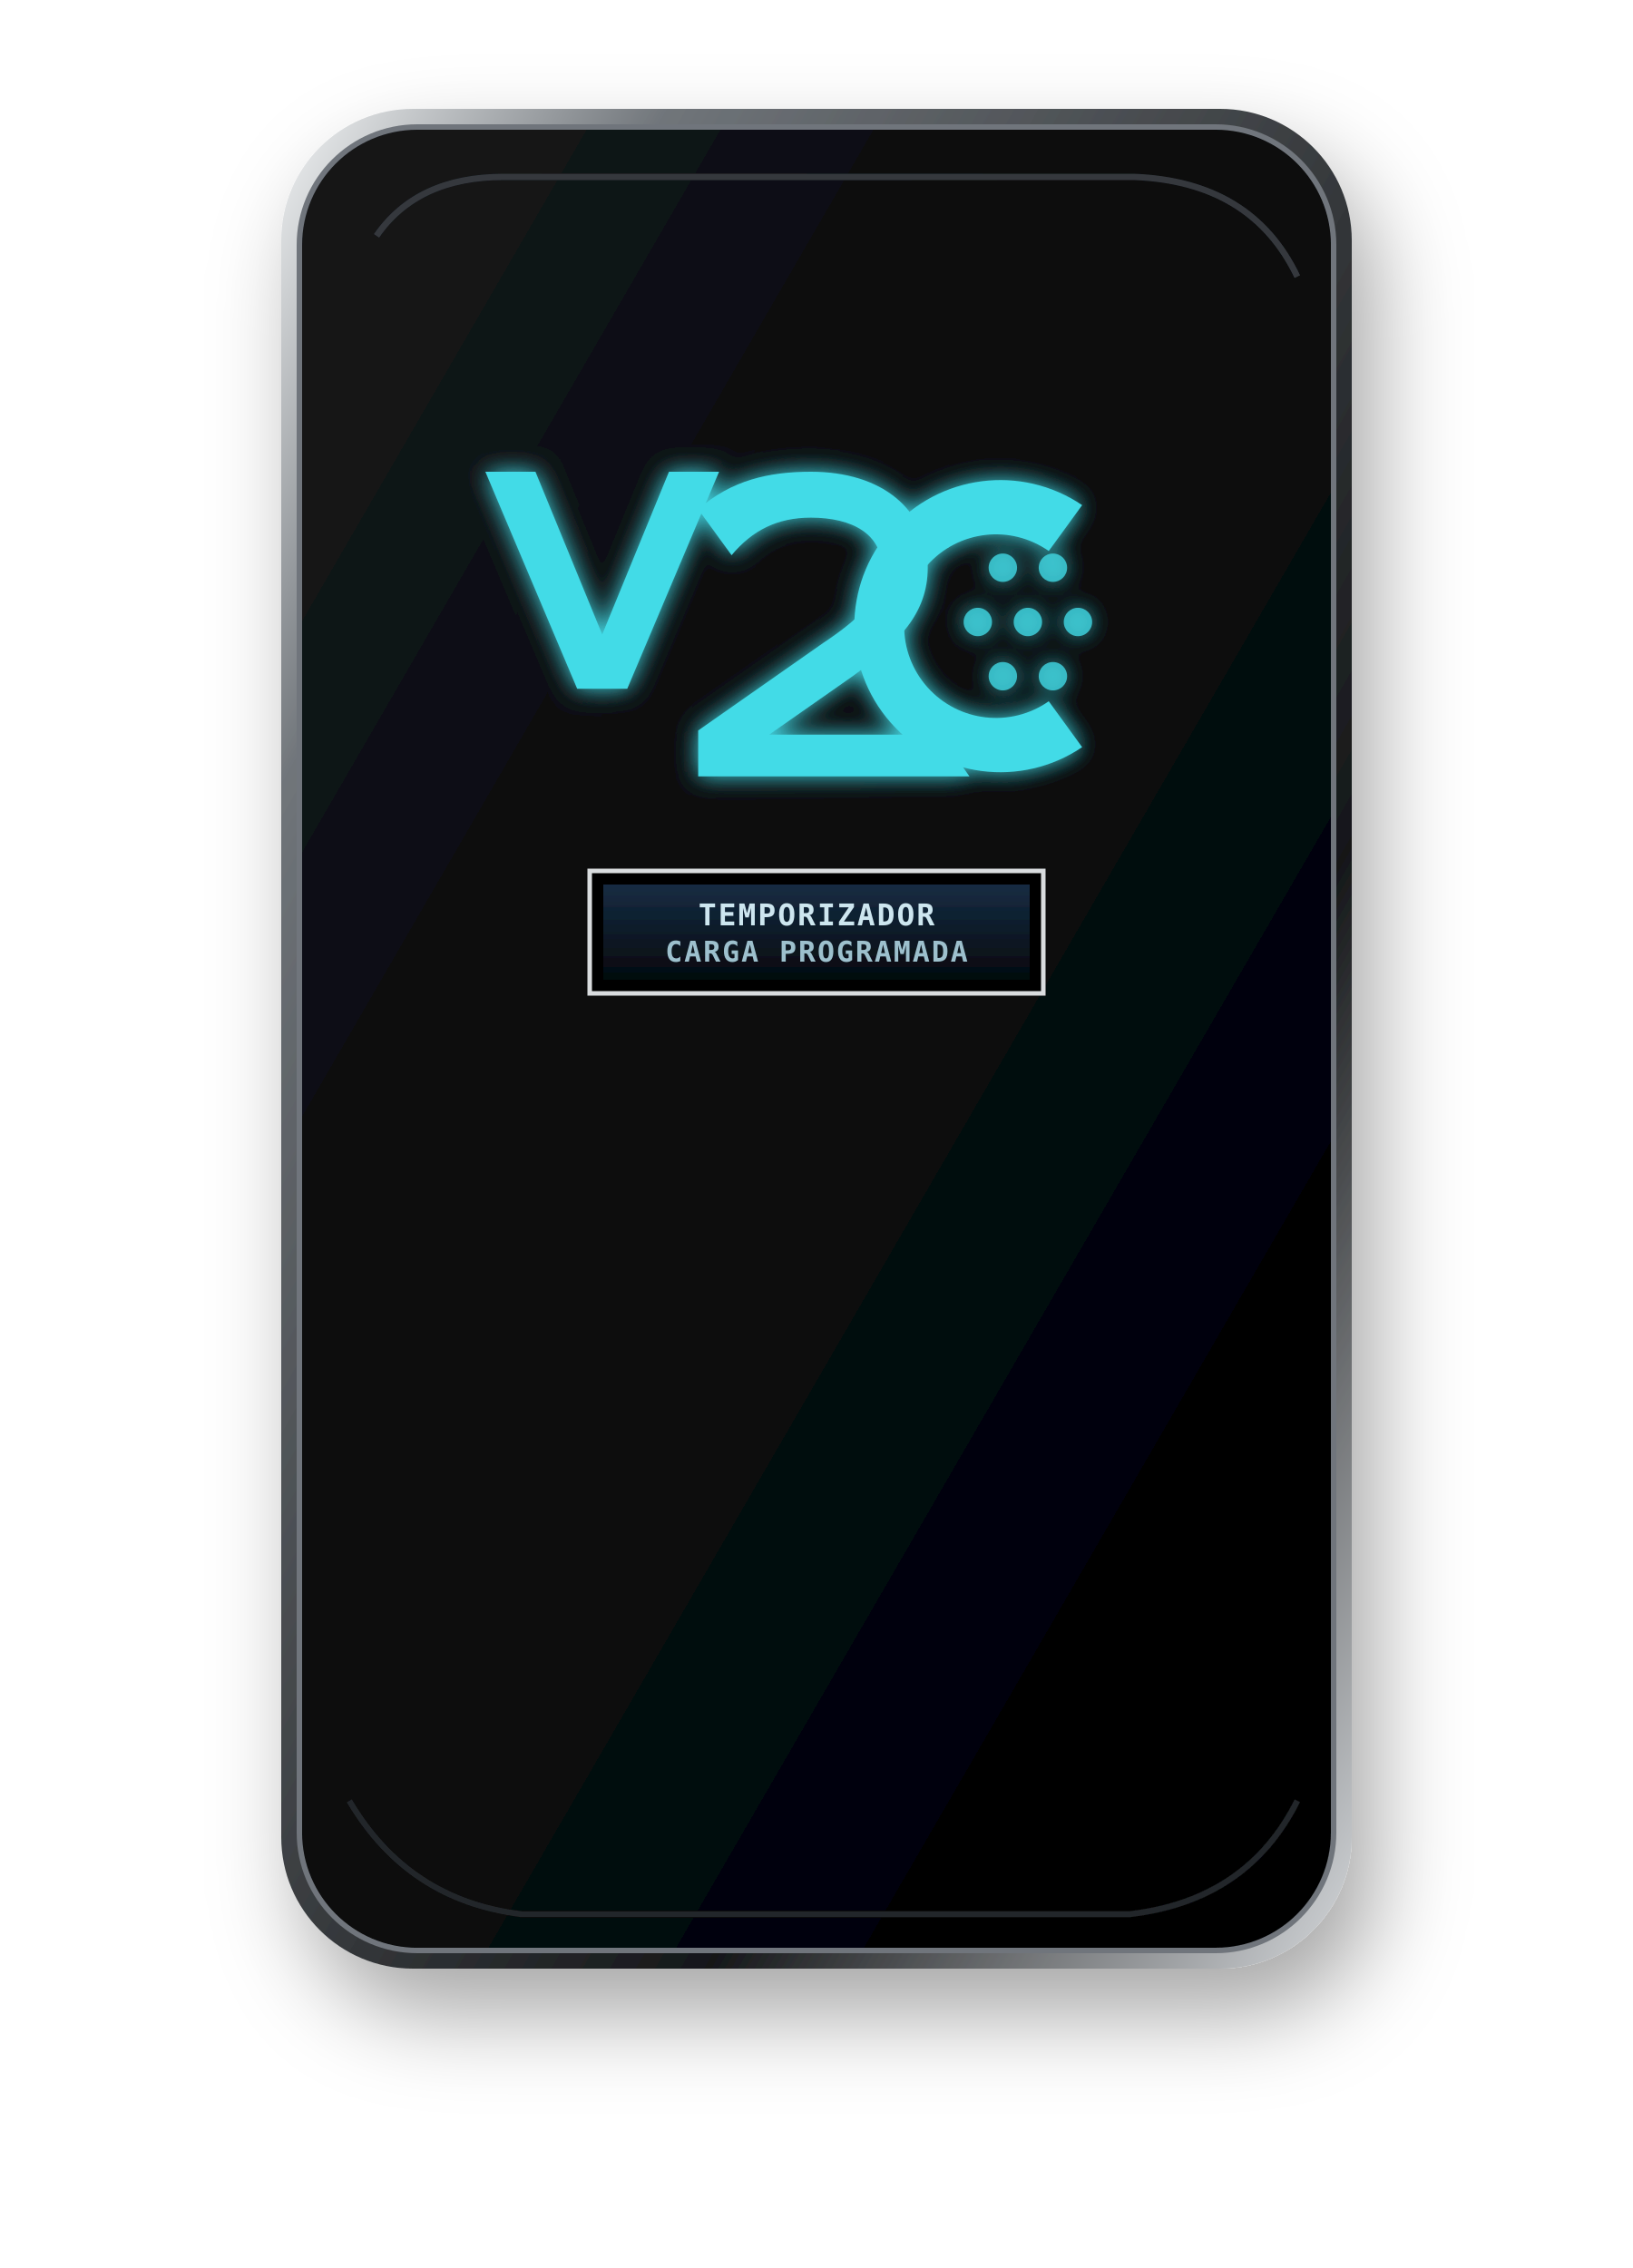
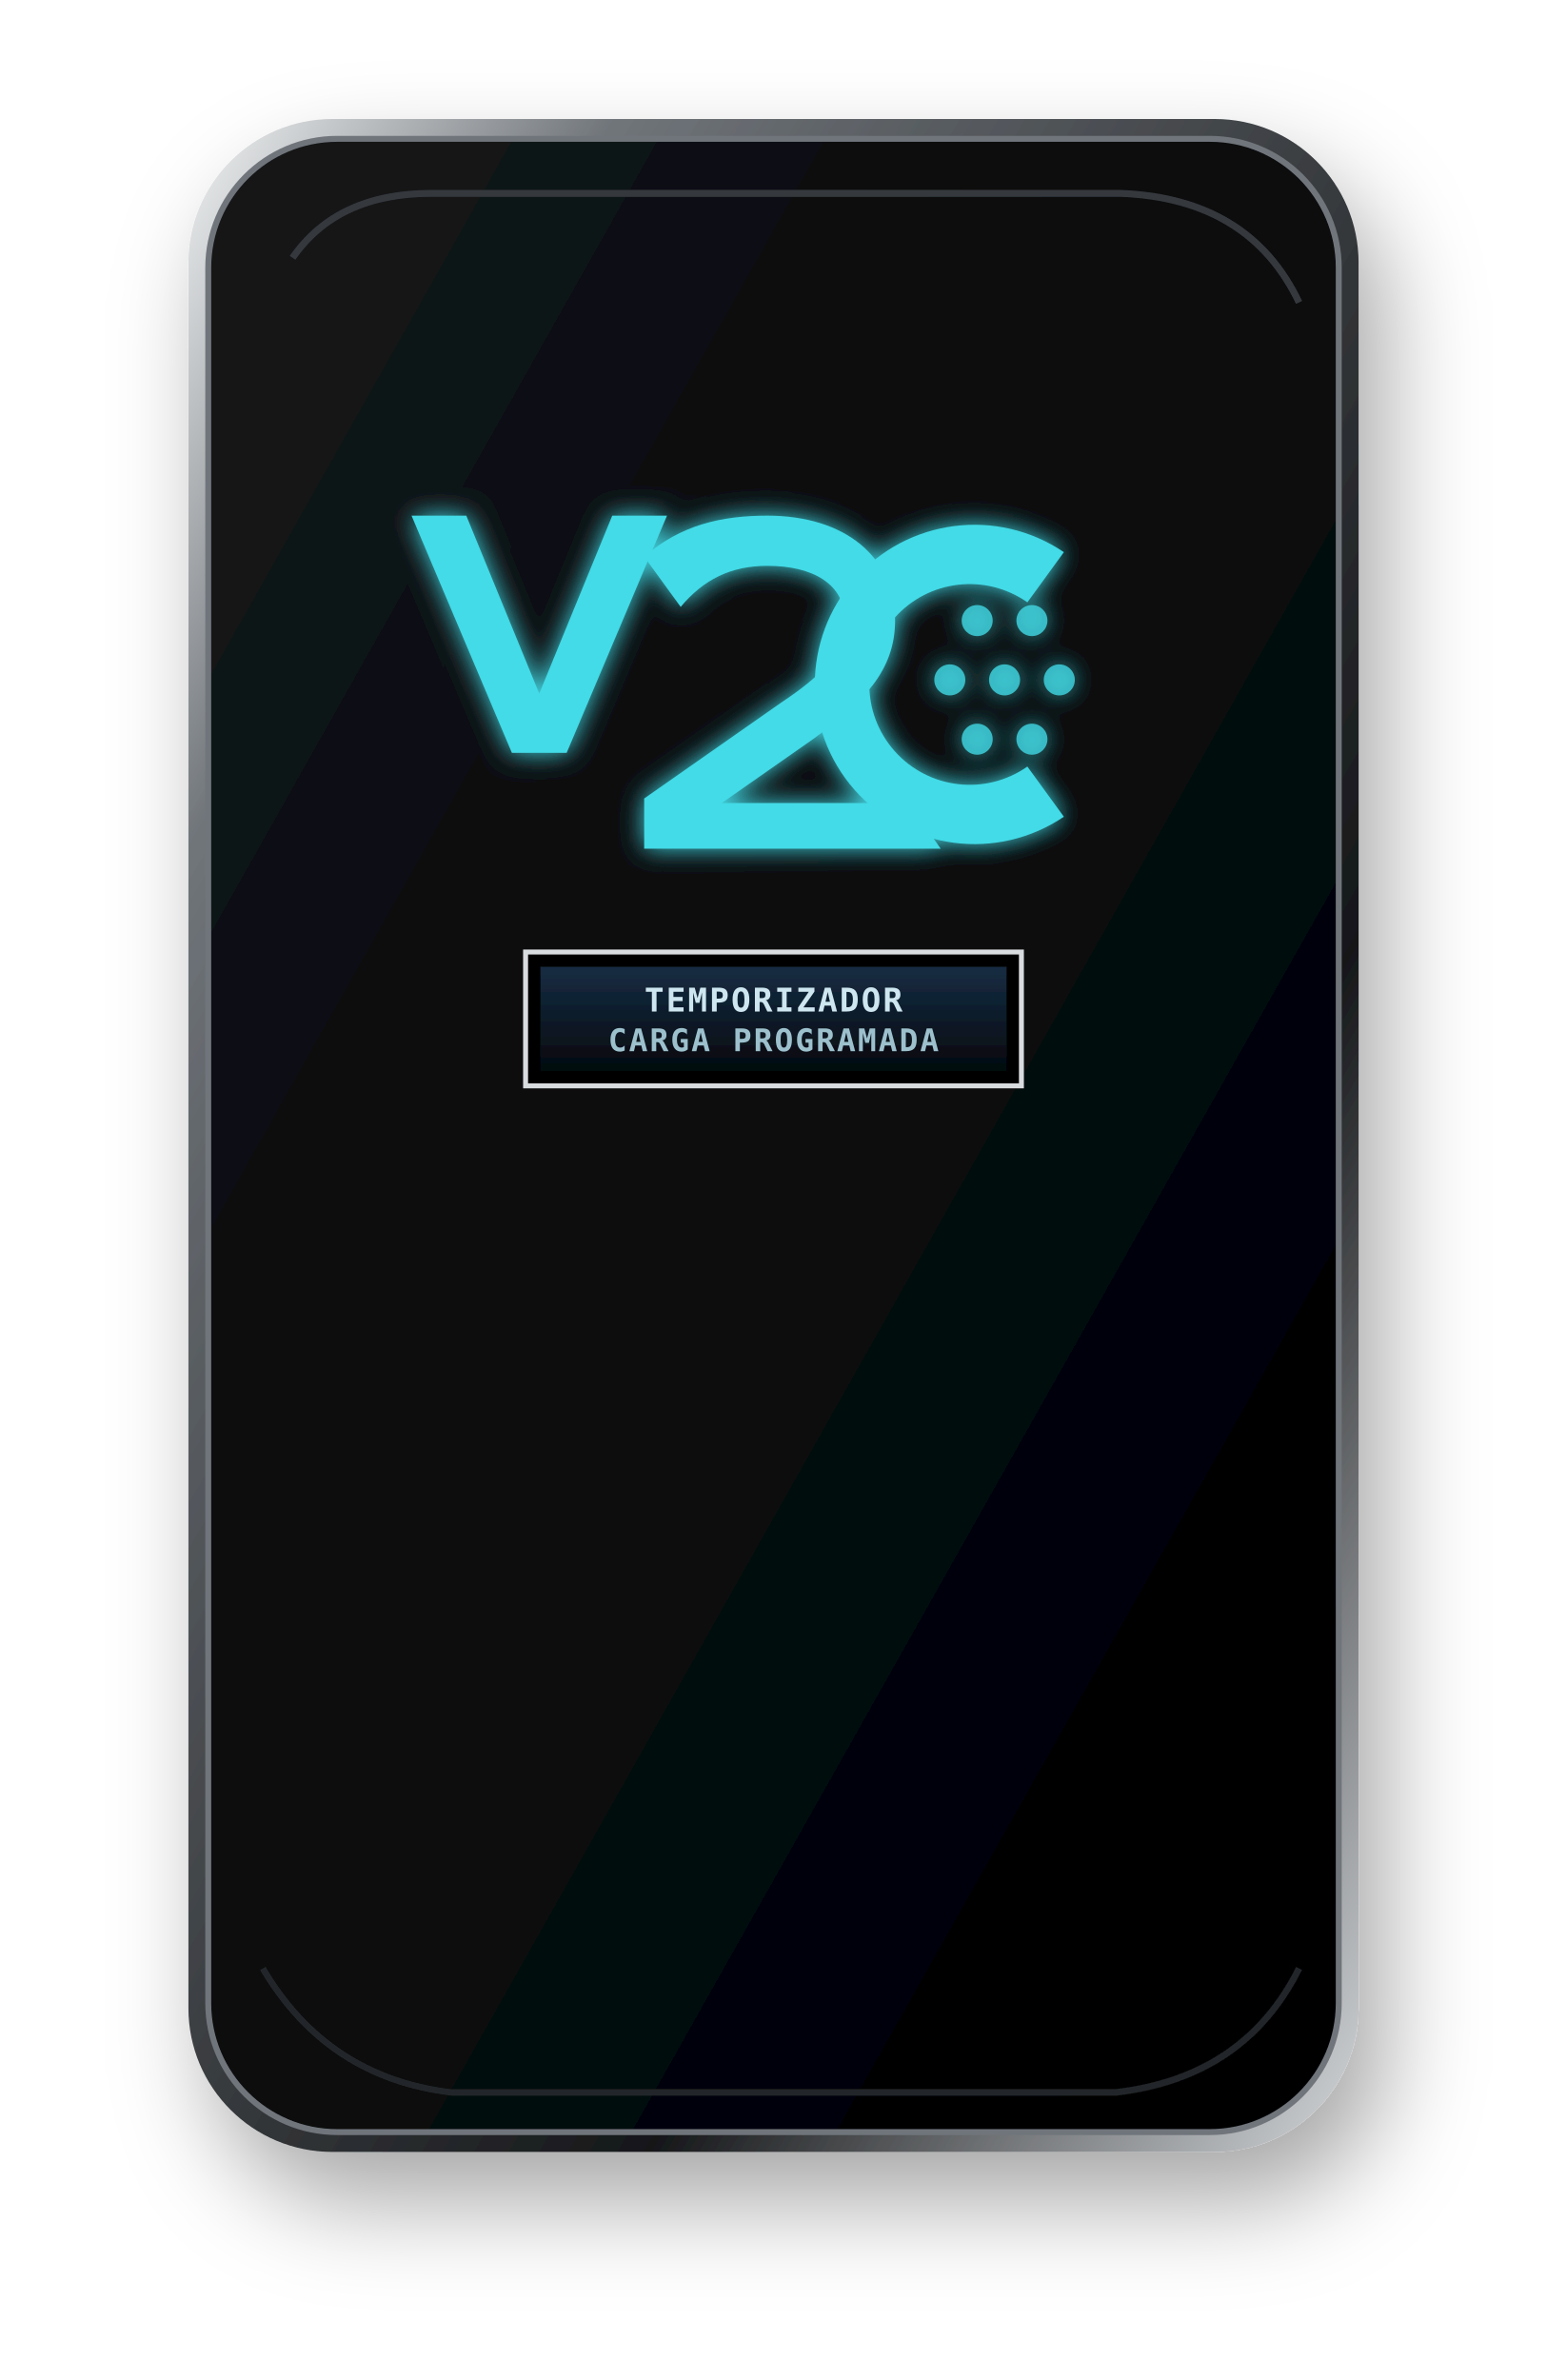
- <svg xmlns="http://www.w3.org/2000/svg" viewBox="0 0 360 500" role="img" aria-label="V2C Trydan: Temporizador">
+ <svg xmlns="http://www.w3.org/2000/svg" viewBox="24 0 312 480" role="img" aria-label="V2C Trydan: Temporizador">
  <defs>
    <linearGradient id="case" x1="0" y1="0" x2="1" y2="1">
      <stop offset="0" stop-color="#15171a" />
      <stop offset=".55" stop-color="#070809" />
      <stop offset="1" stop-color="#020304" />
    </linearGradient>
    <linearGradient id="rim" x1="0" y1="0" x2="1" y2="1">
      <stop offset="0" stop-color="#f0f2f3" />
      <stop offset=".18" stop-color="#70757a" />
      <stop offset=".7" stop-color="#151719" />
      <stop offset="1" stop-color="#d4d7da" />
    </linearGradient>
    <linearGradient id="lcd" x1="0" y1="0" x2="0" y2="1">
      <stop stop-color="#18314a" />
      <stop offset="1" stop-color="#050a0f" />
    </linearGradient>
    <filter id="shadow" x="-30%" y="-30%" width="170%" height="180%">
      <feDropShadow dx="5" dy="10" stdDeviation="10" flood-opacity=".35" />
    </filter>
    <filter id="glow" x="-70%" y="-100%" width="240%" height="300%">
      <feGaussianBlur stdDeviation="2.8" result="b" />
      <feMerge>
        <feMergeNode in="b" />
        <feMergeNode in="SourceGraphic" />
      </feMerge>
    </filter>
    <style>
    @keyframes slow{0%,46%{opacity:1}50%,100%{opacity:.18}}
    @keyframes current{0%,38%{opacity:1}45%,100%{opacity:.18}}
    @keyframes once{0%,20%{opacity:.15}45%,72%{opacity:1}100%{opacity:.45}}
    .blink-slow{animation:slow 1.35s steps(1,end) infinite}
    .blink-current{animation:current .65s steps(1,end) infinite}
    .blink-once{animation:once 1s ease-out 1}
    .lcd{font-family:monospace;font-weight:700;letter-spacing:.4px}
  </style>
  </defs>
  <g filter="url(#shadow)">
    <rect x="62" y="24" width="236" height="410" rx="29" fill="url(#rim)" />
    <rect x="66" y="28" width="228" height="402" rx="26" fill="url(#case)" stroke="#70757b" stroke-width="1.2" />
    <path d="M83 52 Q92 39 111 39 H250 Q276 40 286 61" fill="none" stroke="#34383d" stroke-width="1.4" />
    <path d="M77 397 Q90 419 115 422 H249 Q275 419 286 397" fill="none" stroke="#24272a" stroke-width="1.3" />
    <g class="" transform="translate(107 104) scale(.92)" fill="#43dbe7" filter="url(#glow)">
      <path d="M0 0 H12 L28 39 L44 0 H56 L34 52 H22 Z" />
      <path d="M51 9 C59 2 68 0 78 0 C95 0 106 9 106 23 C106 34 99 41 88 49 L68 63 H109 L116 73 H51 V62 L81 41 C90 35 95 30 95 23 C95 15 88 11 78 11 C70 11 64 14 59 20 Z" />
      <path fill-rule="evenodd" d="M143 8 A35 35 0 1 0 143 66 L135 55 A22 22 0 1 1 135 19 Z" />
      <g class="c-led-dots" opacity="0.78">
        <circle cx="124" cy="23" r="3.4" />
        <circle cx="136" cy="23" r="3.4" />
        <circle cx="118" cy="36" r="3.4" />
        <circle cx="130" cy="36" r="3.4" />
        <circle cx="142" cy="36" r="3.4" />
        <circle cx="124" cy="49" r="3.4" />
        <circle cx="136" cy="49" r="3.4" />
      </g>
    </g>
    <rect x="130" y="192" width="100" height="27" fill="#020303" stroke="#d9dcde" stroke-width="1" />
    <rect x="133" y="195" width="94" height="21" fill="url(#lcd)" opacity=".9" />
    <text x="180" y="204" text-anchor="middle" class="lcd" font-size="6.6" fill="#cde6ef">TEMPORIZADOR</text>
    <text x="180" y="212" text-anchor="middle" class="lcd" font-size="6.3" fill="#9dc0cd">CARGA PROGRAMADA</text>
  </g>
</svg>
